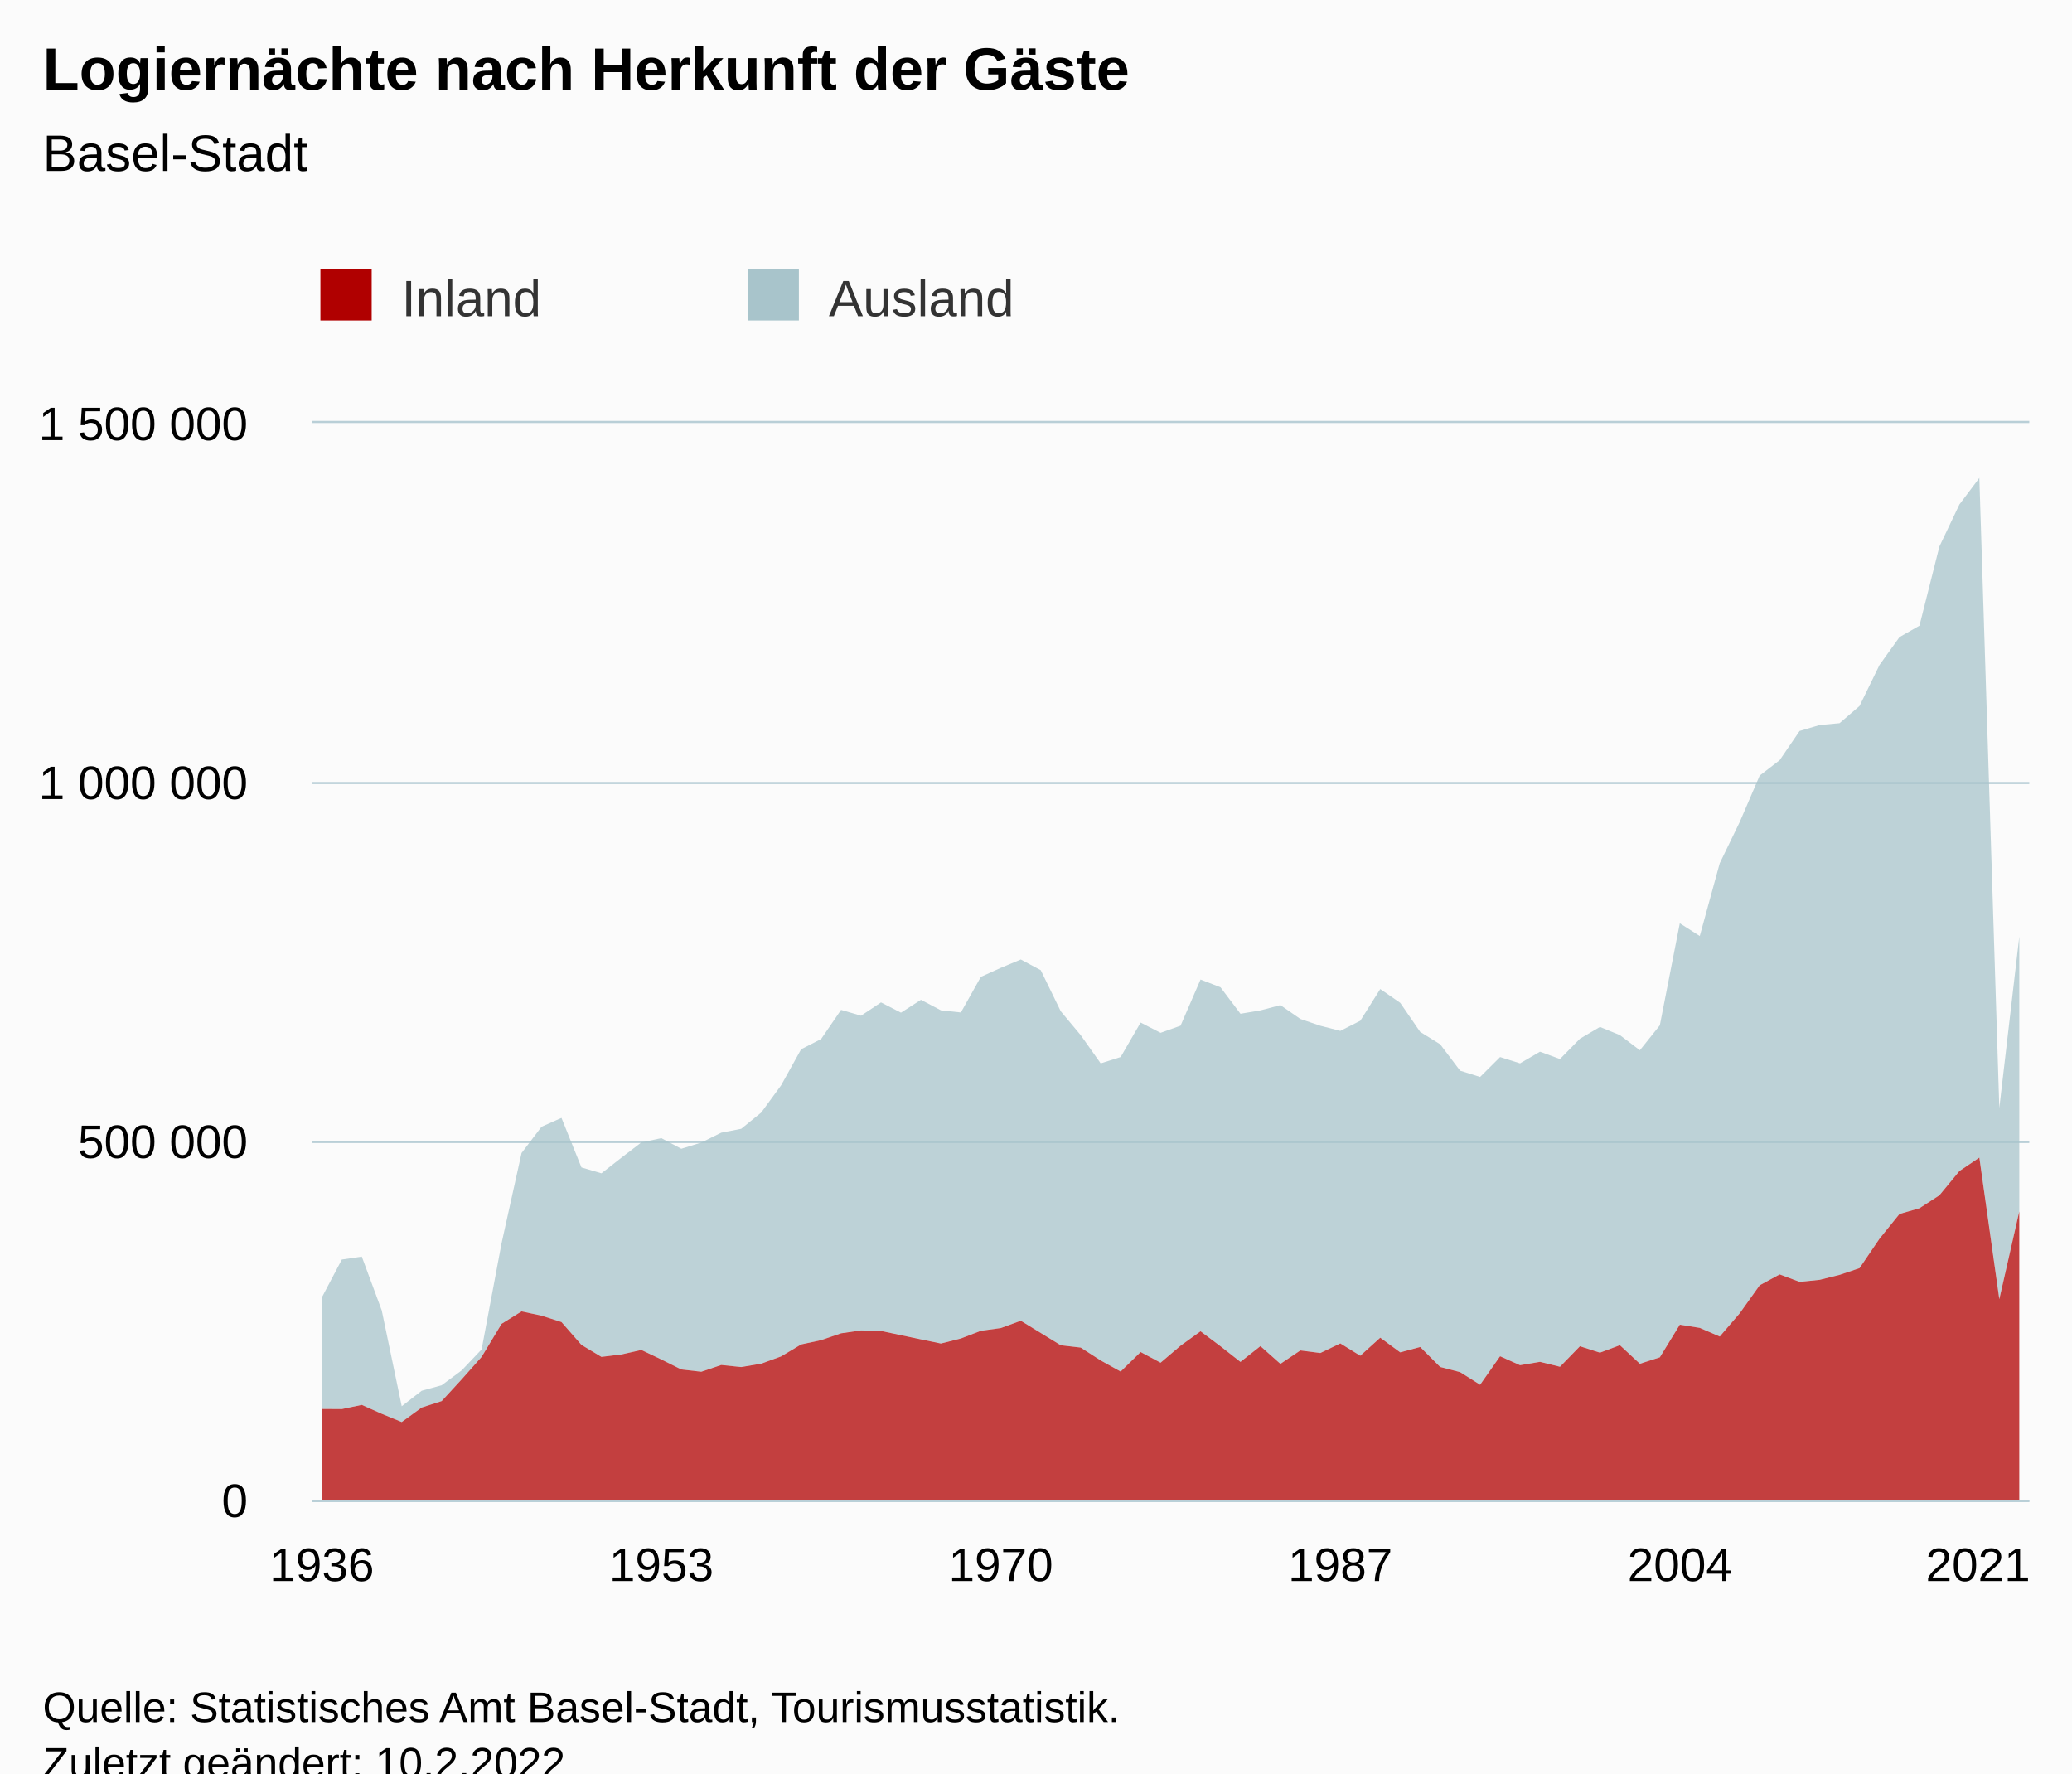
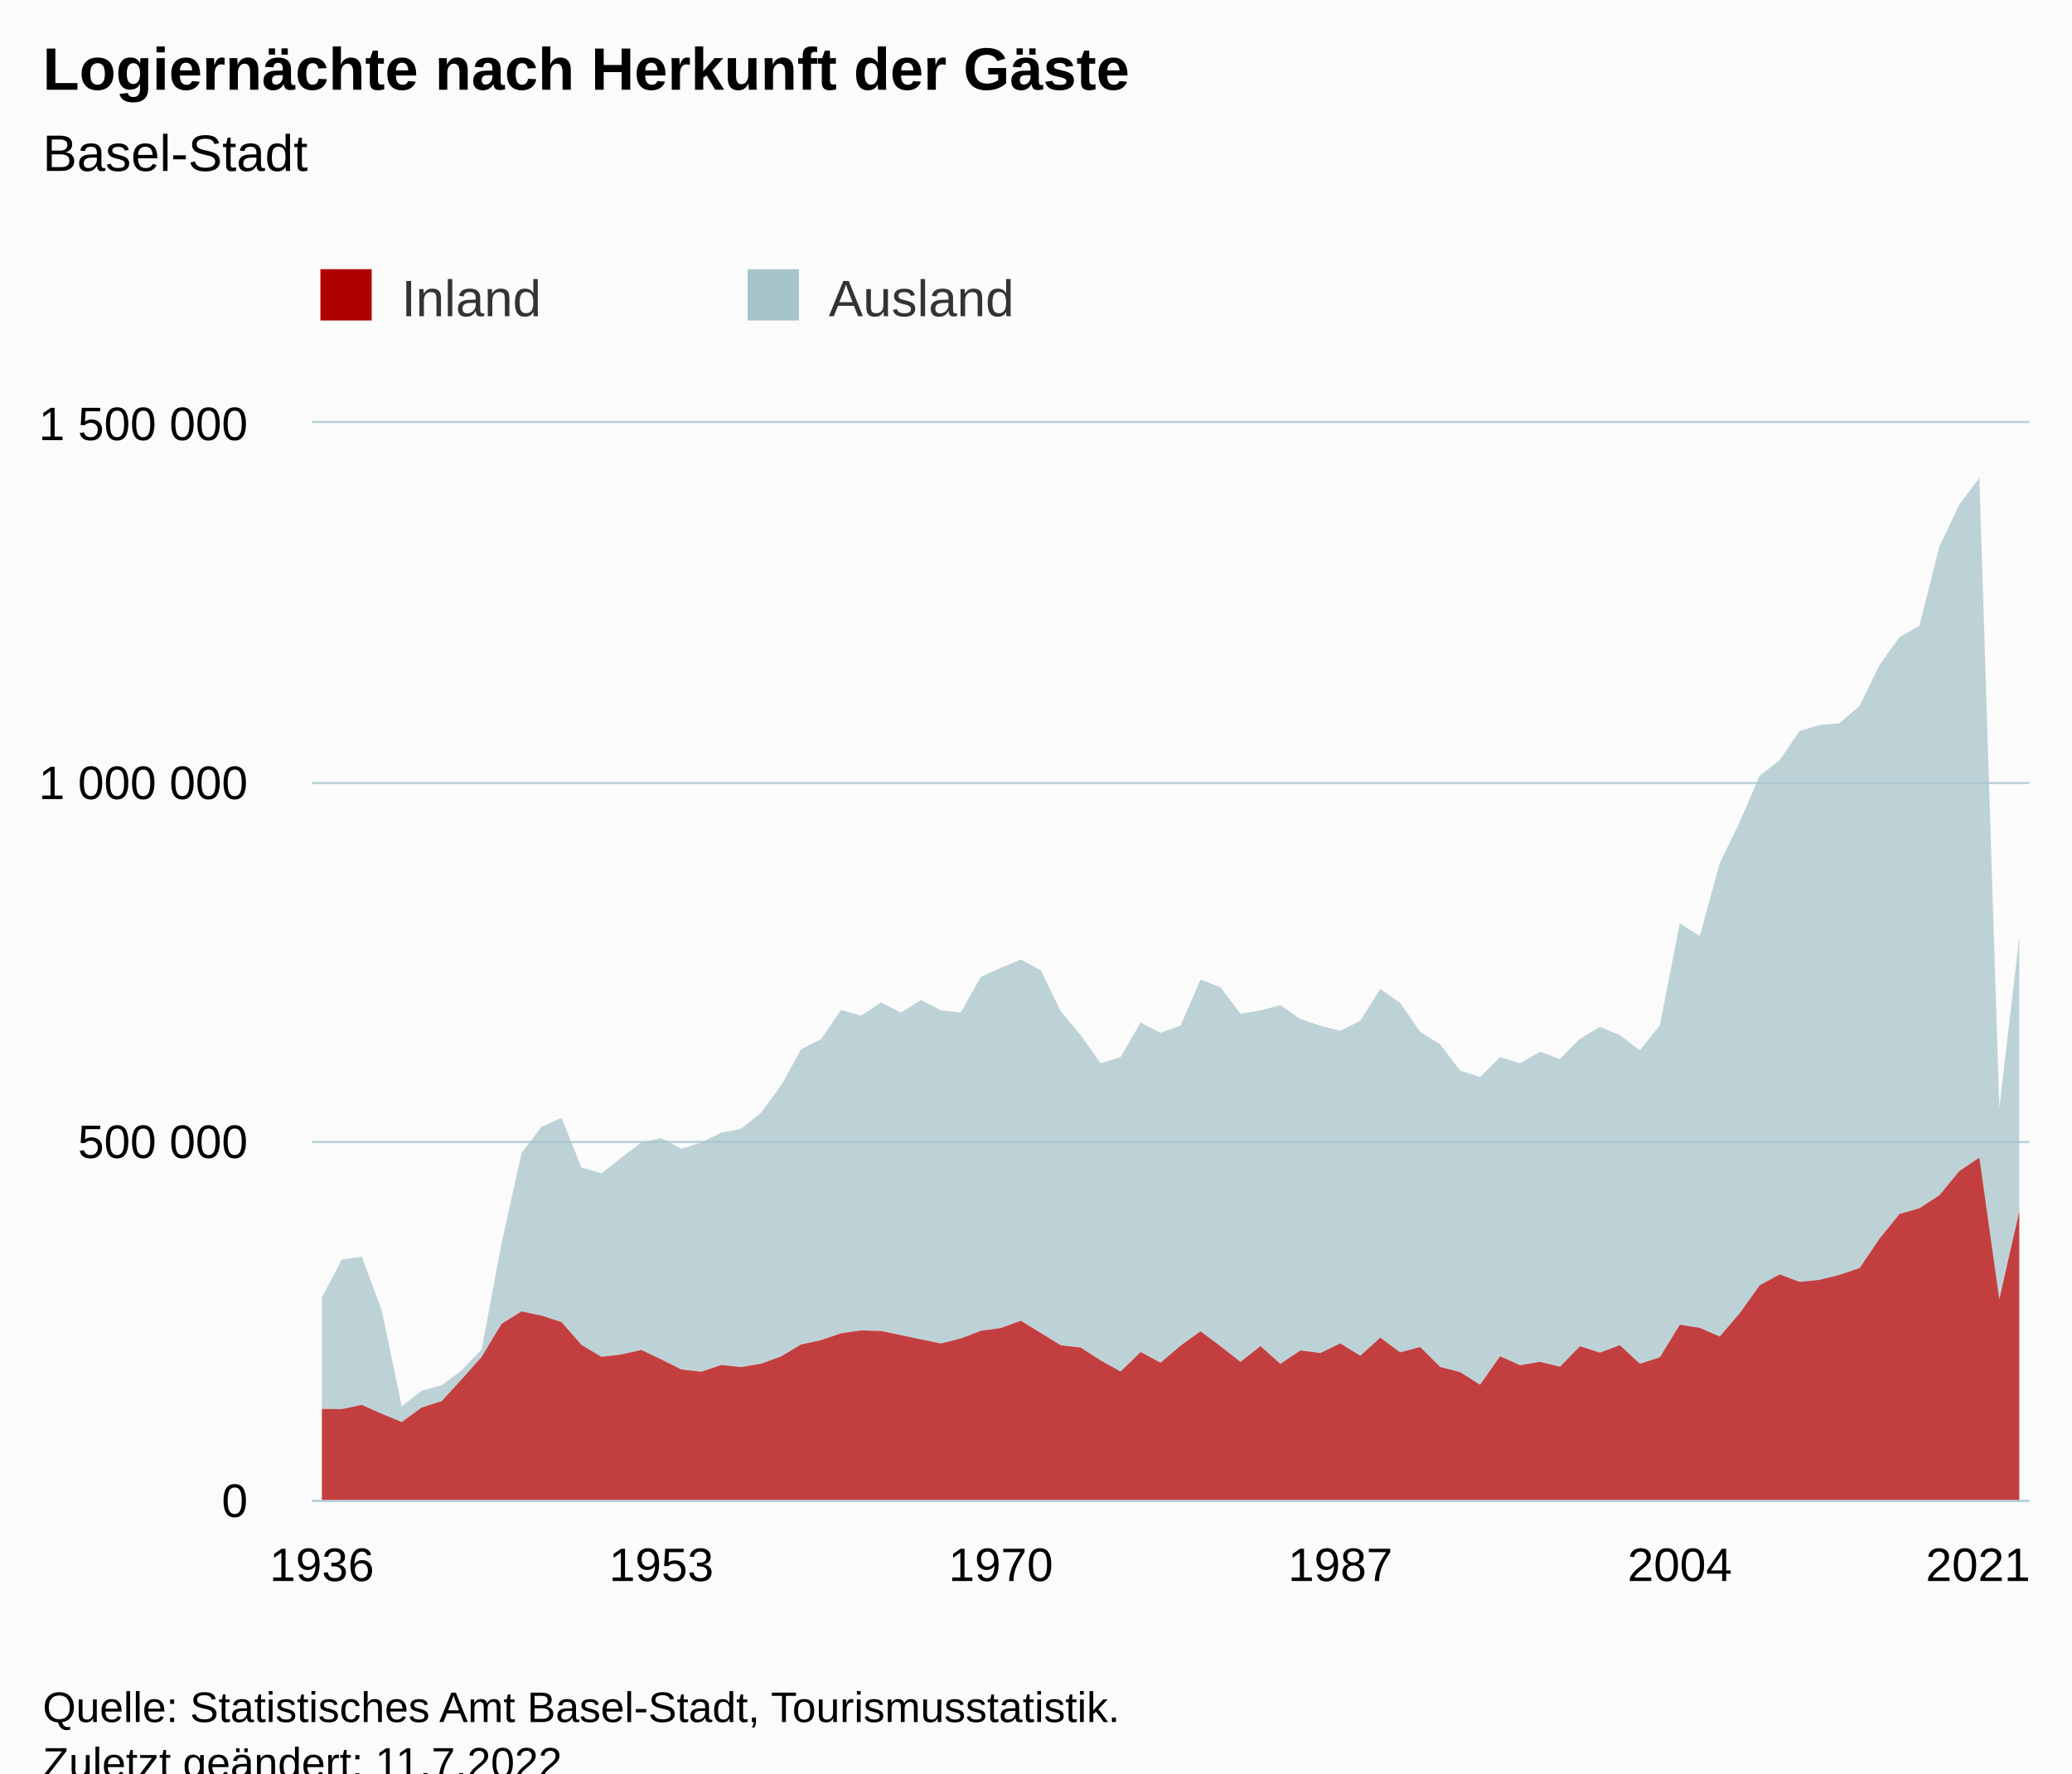
<svg xmlns="http://www.w3.org/2000/svg" version="1.1" class="highcharts-root" style="font-family:Arial;font-size:12px;" viewBox="0 0 485 415">
  <defs>
-     <clipPath id="highcharts-i40rx2j-179-">
+     <clipPath id="highcharts-ktb8lsj-179-">
      <rect x="0" y="0" width="402" height="252" fill="none" />
    </clipPath>
-     <clipPath id="highcharts-i40rx2j-266-">
+     <clipPath id="highcharts-ktb8lsj-266-">
      <rect x="0" y="0" width="402" height="252" fill="none" />
    </clipPath>
-     <clipPath id="highcharts-i40rx2j-353-">
+     <clipPath id="highcharts-ktb8lsj-353-">
      <rect x="73" y="99" width="402" height="252" fill="none" />
    </clipPath>
  </defs>
  <rect fill="#fbfbfb" class="highcharts-background" x="0" y="0" width="485" height="428" rx="0" ry="0" />
  <rect fill="none" class="highcharts-plot-background" x="73" y="99" width="402" height="252" />
  <g class="highcharts-pane-group" data-z-index="0" />
  <g class="highcharts-grid highcharts-xaxis-grid" data-z-index="1">
    <path fill="none" data-z-index="1" class="highcharts-grid-line" d="M 74.5 99 L 74.5 351" opacity="1" />
    <path fill="none" data-z-index="1" class="highcharts-grid-line" d="M 154.5 99 L 154.5 351" opacity="1" />
    <path fill="none" data-z-index="1" class="highcharts-grid-line" d="M 233.5 99 L 233.5 351" opacity="1" />
    <path fill="none" data-z-index="1" class="highcharts-grid-line" d="M 313.5 99 L 313.5 351" opacity="1" />
    <path fill="none" data-z-index="1" class="highcharts-grid-line" d="M 392.5 99 L 392.5 351" opacity="1" />
    <path fill="none" data-z-index="1" class="highcharts-grid-line" d="M 472.5 99 L 472.5 351" opacity="1" />
  </g>
  <g class="highcharts-grid highcharts-yaxis-grid" data-z-index="1">
    <path fill="none" stroke="#B9CFD7" stroke-width="0.5" data-z-index="1" class="highcharts-grid-line" d="M 73 351.25 L 475 351.25" opacity="1" />
    <path fill="none" stroke="#B9CFD7" stroke-width="0.5" data-z-index="1" class="highcharts-grid-line" d="M 73 267.25 L 475 267.25" opacity="1" />
    <path fill="none" stroke="#B9CFD7" stroke-width="0.5" data-z-index="1" class="highcharts-grid-line" d="M 73 183.25 L 475 183.25" opacity="1" />
    <path fill="none" stroke="#B9CFD7" stroke-width="0.5" data-z-index="1" class="highcharts-grid-line" d="M 73 98.75 L 475 98.75" opacity="1" />
  </g>
  <rect fill="none" class="highcharts-plot-border" data-z-index="1" x="73" y="99" width="402" height="252" />
  <g class="highcharts-axis highcharts-xaxis" data-z-index="2">
    <path fill="none" class="highcharts-axis-line" stroke="#B9CFD7" stroke-width="0.5" data-z-index="7" d="M 73 351.25 L 475 351.25" />
  </g>
  <g class="highcharts-axis highcharts-yaxis" data-z-index="2">
    <path fill="none" class="highcharts-axis-line" data-z-index="7" d="M 73 99 L 73 351" />
  </g>
  <g class="highcharts-series-group" data-z-index="3">
-     <g class="highcharts-series highcharts-series-0 highcharts-area-series" data-z-index="0.1" opacity="1" transform="translate(73,99) scale(1 1)" clip-path="url(#highcharts-i40rx2j-266-)">
+     <g class="highcharts-series highcharts-series-0 highcharts-area-series" data-z-index="0.1" opacity="1" transform="translate(73,99) scale(1 1)" clip-path="url(#highcharts-ktb8lsj-266-)">
      <path fill="rgb(168,196,203)" fill-opacity="0.75" d="M 2.337 204.631 L 7.012 195.765 L 11.686 195.074 L 16.36 207.685 L 21.035 230.09 L 25.709 226.467 L 30.384 225.181 L 35.058 221.712 L 39.733 216.796 L 44.407 191.932 L 49.081 170.835 L 53.756 164.691 L 58.43 162.612 L 63.105 174.207 L 67.779 175.584 L 72.453 171.929 L 77.128 168.35 L 81.802 167.354 L 86.477 169.838 L 91.151 168.385 L 95.826 166.074 L 100.5 165.165 L 105.174 161.37 L 109.849 154.976 L 114.523 146.553 L 119.198 144.16 L 123.872 137.334 L 128.547 138.7 L 133.221 135.59 L 137.895 137.989 L 142.57 134.979 L 147.244 137.442 L 151.919 137.942 L 156.593 129.613 L 161.267 127.5 L 165.942 125.546 L 170.616 128.057 L 175.291 137.654 L 179.965 143.248 L 184.64 149.855 L 189.314 148.372 L 193.988 140.305 L 198.663 142.702 L 203.337 141.036 L 208.012 130.236 L 212.686 132.045 L 217.36 138.243 L 222.035 137.455 L 226.709 136.222 L 231.384 139.459 L 236.058 141.048 L 240.733 142.249 L 245.407 139.882 L 250.081 132.458 L 254.756 135.689 L 259.43 142.489 L 264.105 145.388 L 268.779 151.564 L 273.453 153.035 L 278.128 148.379 L 282.802 149.85 L 287.477 147.123 L 292.151 148.839 L 296.826 144.081 L 301.5 141.331 L 306.174 143.238 L 310.849 146.785 L 315.523 140.946 L 320.198 117.071 L 324.872 120.055 L 329.547 103.021 L 334.221 93.376 L 338.895 82.503 L 343.57 78.903 L 348.244 72.058 L 352.919 70.677 L 357.593 70.24 L 362.267 66.215 L 366.942 56.626 L 371.616 50.098 L 376.291 47.43 L 380.965 28.888 L 385.64 19.068 L 390.314 12.854 L 394.988 160.288 L 399.663 120.186 L 399.663 184.495 L 394.988 205.042 L 390.314 171.901 L 385.64 175.055 L 380.965 180.725 L 376.291 183.759 L 371.616 185.106 L 366.942 190.889 L 362.267 197.774 L 357.593 199.347 L 352.919 200.512 L 348.244 200.99 L 343.57 199.242 L 338.895 201.787 L 334.221 208.339 L 329.547 213.778 L 324.872 211.755 L 320.198 211.011 L 315.523 218.647 L 310.849 220.153 L 306.174 215.806 L 301.5 217.555 L 296.826 216.051 L 292.151 220.852 L 287.477 219.701 L 282.802 220.489 L 278.128 218.395 L 273.453 225.066 L 268.779 222.113 L 264.105 220.902 L 259.43 216.228 L 254.756 217.483 L 250.081 214.051 L 245.407 218.273 L 240.733 215.387 L 236.058 217.637 L 231.384 217.034 L 226.709 220.176 L 222.035 216.021 L 217.36 219.715 L 212.686 216.048 L 208.012 212.549 L 203.337 215.926 L 198.663 219.905 L 193.988 217.406 L 189.314 221.975 L 184.64 219.374 L 179.965 216.364 L 175.291 215.82 L 170.616 212.951 L 165.942 210.086 L 161.267 211.796 L 156.593 212.44 L 151.919 214.236 L 147.244 215.415 L 142.57 214.445 L 137.895 213.456 L 133.221 212.476 L 128.547 212.348 L 123.872 213.023 L 119.198 214.623 L 114.523 215.63 L 109.849 218.428 L 105.174 220.136 L 100.5 220.923 L 95.826 220.44 L 91.151 222.021 L 86.477 221.49 L 81.802 219.149 L 77.128 216.92 L 72.453 217.977 L 67.779 218.539 L 63.105 215.735 L 58.43 210.391 L 53.756 208.897 L 49.081 207.895 L 44.407 210.809 L 39.733 218.548 L 35.058 223.81 L 30.384 228.887 L 25.709 230.396 L 21.035 233.787 L 16.36 231.865 L 11.686 229.776 L 7.012 230.757 L 2.337 230.727" class="highcharts-area" data-z-index="0" />
      <path fill="none" d="M 2.337 204.631 L 7.012 195.765 L 11.686 195.074 L 16.36 207.685 L 21.035 230.09 L 25.709 226.467 L 30.384 225.181 L 35.058 221.712 L 39.733 216.796 L 44.407 191.932 L 49.081 170.835 L 53.756 164.691 L 58.43 162.612 L 63.105 174.207 L 67.779 175.584 L 72.453 171.929 L 77.128 168.35 L 81.802 167.354 L 86.477 169.838 L 91.151 168.385 L 95.826 166.074 L 100.5 165.165 L 105.174 161.37 L 109.849 154.976 L 114.523 146.553 L 119.198 144.16 L 123.872 137.334 L 128.547 138.7 L 133.221 135.59 L 137.895 137.989 L 142.57 134.979 L 147.244 137.442 L 151.919 137.942 L 156.593 129.613 L 161.267 127.5 L 165.942 125.546 L 170.616 128.057 L 175.291 137.654 L 179.965 143.248 L 184.64 149.855 L 189.314 148.372 L 193.988 140.305 L 198.663 142.702 L 203.337 141.036 L 208.012 130.236 L 212.686 132.045 L 217.36 138.243 L 222.035 137.455 L 226.709 136.222 L 231.384 139.459 L 236.058 141.048 L 240.733 142.249 L 245.407 139.882 L 250.081 132.458 L 254.756 135.689 L 259.43 142.489 L 264.105 145.388 L 268.779 151.564 L 273.453 153.035 L 278.128 148.379 L 282.802 149.85 L 287.477 147.123 L 292.151 148.839 L 296.826 144.081 L 301.5 141.331 L 306.174 143.238 L 310.849 146.785 L 315.523 140.946 L 320.198 117.071 L 324.872 120.055 L 329.547 103.021 L 334.221 93.376 L 338.895 82.503 L 343.57 78.903 L 348.244 72.058 L 352.919 70.677 L 357.593 70.24 L 362.267 66.215 L 366.942 56.626 L 371.616 50.098 L 376.291 47.43 L 380.965 28.888 L 385.64 19.068 L 390.314 12.854 L 394.988 160.288 L 399.663 120.186" class="highcharts-graph" data-z-index="1" stroke-linejoin="round" stroke-linecap="round" />
    </g>
    <g class="highcharts-markers highcharts-series-0 highcharts-area-series" data-z-index="0.1" opacity="1" transform="translate(73,99) scale(1 1)" clip-path="none" />
-     <g class="highcharts-series highcharts-series-1 highcharts-area-series" data-z-index="0.1" opacity="1" transform="translate(73,99) scale(1 1)" clip-path="url(#highcharts-i40rx2j-266-)">
+     <g class="highcharts-series highcharts-series-1 highcharts-area-series" data-z-index="0.1" opacity="1" transform="translate(73,99) scale(1 1)" clip-path="url(#highcharts-ktb8lsj-266-)">
      <path fill="rgb(176,0,0)" fill-opacity="0.75" d="M 2.337 230.727 L 7.012 230.757 L 11.686 229.776 L 16.36 231.865 L 21.035 233.787 L 25.709 230.396 L 30.384 228.887 L 35.058 223.81 L 39.733 218.548 L 44.407 210.809 L 49.081 207.895 L 53.756 208.897 L 58.43 210.391 L 63.105 215.735 L 67.779 218.539 L 72.453 217.977 L 77.128 216.92 L 81.802 219.149 L 86.477 221.49 L 91.151 222.021 L 95.826 220.44 L 100.5 220.923 L 105.174 220.136 L 109.849 218.428 L 114.523 215.63 L 119.198 214.623 L 123.872 213.023 L 128.547 212.348 L 133.221 212.476 L 137.895 213.456 L 142.57 214.445 L 147.244 215.415 L 151.919 214.236 L 156.593 212.44 L 161.267 211.796 L 165.942 210.086 L 170.616 212.951 L 175.291 215.82 L 179.965 216.364 L 184.64 219.374 L 189.314 221.975 L 193.988 217.406 L 198.663 219.905 L 203.337 215.926 L 208.012 212.549 L 212.686 216.048 L 217.36 219.715 L 222.035 216.021 L 226.709 220.176 L 231.384 217.034 L 236.058 217.637 L 240.733 215.387 L 245.407 218.273 L 250.081 214.051 L 254.756 217.483 L 259.43 216.228 L 264.105 220.902 L 268.779 222.113 L 273.453 225.066 L 278.128 218.395 L 282.802 220.489 L 287.477 219.701 L 292.151 220.852 L 296.826 216.051 L 301.5 217.555 L 306.174 215.806 L 310.849 220.153 L 315.523 218.647 L 320.198 211.011 L 324.872 211.755 L 329.547 213.778 L 334.221 208.339 L 338.895 201.787 L 343.57 199.242 L 348.244 200.99 L 352.919 200.512 L 357.593 199.347 L 362.267 197.774 L 366.942 190.889 L 371.616 185.106 L 376.291 183.759 L 380.965 180.725 L 385.64 175.055 L 390.314 171.901 L 394.988 205.042 L 399.663 184.495 L 399.663 252 L 394.988 252 L 390.314 252 L 385.64 252 L 380.965 252 L 376.291 252 L 371.616 252 L 366.942 252 L 362.267 252 L 357.593 252 L 352.919 252 L 348.244 252 L 343.57 252 L 338.895 252 L 334.221 252 L 329.547 252 L 324.872 252 L 320.198 252 L 315.523 252 L 310.849 252 L 306.174 252 L 301.5 252 L 296.826 252 L 292.151 252 L 287.477 252 L 282.802 252 L 278.128 252 L 273.453 252 L 268.779 252 L 264.105 252 L 259.43 252 L 254.756 252 L 250.081 252 L 245.407 252 L 240.733 252 L 236.058 252 L 231.384 252 L 226.709 252 L 222.035 252 L 217.36 252 L 212.686 252 L 208.012 252 L 203.337 252 L 198.663 252 L 193.988 252 L 189.314 252 L 184.64 252 L 179.965 252 L 175.291 252 L 170.616 252 L 165.942 252 L 161.267 252 L 156.593 252 L 151.919 252 L 147.244 252 L 142.57 252 L 137.895 252 L 133.221 252 L 128.547 252 L 123.872 252 L 119.198 252 L 114.523 252 L 109.849 252 L 105.174 252 L 100.5 252 L 95.826 252 L 91.151 252 L 86.477 252 L 81.802 252 L 77.128 252 L 72.453 252 L 67.779 252 L 63.105 252 L 58.43 252 L 53.756 252 L 49.081 252 L 44.407 252 L 39.733 252 L 35.058 252 L 30.384 252 L 25.709 252 L 21.035 252 L 16.36 252 L 11.686 252 L 7.012 252 L 2.337 252" class="highcharts-area" data-z-index="0" />
      <path fill="none" d="M 2.337 230.727 L 7.012 230.757 L 11.686 229.776 L 16.36 231.865 L 21.035 233.787 L 25.709 230.396 L 30.384 228.887 L 35.058 223.81 L 39.733 218.548 L 44.407 210.809 L 49.081 207.895 L 53.756 208.897 L 58.43 210.391 L 63.105 215.735 L 67.779 218.539 L 72.453 217.977 L 77.128 216.92 L 81.802 219.149 L 86.477 221.49 L 91.151 222.021 L 95.826 220.44 L 100.5 220.923 L 105.174 220.136 L 109.849 218.428 L 114.523 215.63 L 119.198 214.623 L 123.872 213.023 L 128.547 212.348 L 133.221 212.476 L 137.895 213.456 L 142.57 214.445 L 147.244 215.415 L 151.919 214.236 L 156.593 212.44 L 161.267 211.796 L 165.942 210.086 L 170.616 212.951 L 175.291 215.82 L 179.965 216.364 L 184.64 219.374 L 189.314 221.975 L 193.988 217.406 L 198.663 219.905 L 203.337 215.926 L 208.012 212.549 L 212.686 216.048 L 217.36 219.715 L 222.035 216.021 L 226.709 220.176 L 231.384 217.034 L 236.058 217.637 L 240.733 215.387 L 245.407 218.273 L 250.081 214.051 L 254.756 217.483 L 259.43 216.228 L 264.105 220.902 L 268.779 222.113 L 273.453 225.066 L 278.128 218.395 L 282.802 220.489 L 287.477 219.701 L 292.151 220.852 L 296.826 216.051 L 301.5 217.555 L 306.174 215.806 L 310.849 220.153 L 315.523 218.647 L 320.198 211.011 L 324.872 211.755 L 329.547 213.778 L 334.221 208.339 L 338.895 201.787 L 343.57 199.242 L 348.244 200.99 L 352.919 200.512 L 357.593 199.347 L 362.267 197.774 L 366.942 190.889 L 371.616 185.106 L 376.291 183.759 L 380.965 180.725 L 385.64 175.055 L 390.314 171.901 L 394.988 205.042 L 399.663 184.495" class="highcharts-graph" data-z-index="1" stroke-linejoin="round" stroke-linecap="round" />
    </g>
    <g class="highcharts-markers highcharts-series-1 highcharts-area-series" data-z-index="0.1" opacity="1" transform="translate(73,99) scale(1 1)" clip-path="none" />
  </g>
  <text x="10" text-anchor="start" class="highcharts-title" data-z-index="4" style="color:#000000;font-size:14px;font-weight:bold;fill:#000000;" y="21">
    <tspan>Logiernächte nach Herkunft der Gäste</tspan>
  </text>
  <text x="10" text-anchor="start" class="highcharts-subtitle" data-z-index="4" style="color:#000000;font-size:12px;font-weight:normal;fill:#000000;" y="40">
    <tspan>Basel-Stadt</tspan>
  </text>
  <text x="10" text-anchor="start" class="highcharts-caption" data-z-index="4" style="color:#666666;fill:#666666;" y="385" />
  <g class="highcharts-legend" data-z-index="7" transform="translate(65,56)">
    <rect fill="none" class="highcharts-legend-box" rx="0" ry="0" x="0" y="0" width="196" height="31" visibility="visible" />
    <g data-z-index="1">
      <g>
        <g class="highcharts-legend-item highcharts-area-series highcharts-color-undefined highcharts-series-1" data-z-index="1" transform="translate(8,3)">
          <text x="21" style="color:#333333;cursor:pointer;font-size:12px;font-weight:normal;fill:#333333;" text-anchor="start" data-z-index="2" y="15">
            <tspan>Inland</tspan>
          </text>
          <rect x="2" y="4" width="12" height="12" fill="rgb(176, 0, 0)" class="highcharts-point" data-z-index="3" />
        </g>
        <g class="highcharts-legend-item highcharts-area-series highcharts-color-undefined highcharts-series-0" data-z-index="1" transform="translate(108,3)">
          <text x="21" y="15" style="color:#333333;cursor:pointer;font-size:12px;font-weight:normal;fill:#333333;" text-anchor="start" data-z-index="2">
            <tspan>Ausland</tspan>
          </text>
          <rect x="2" y="4" width="12" height="12" fill="rgb(168, 196, 203)" class="highcharts-point" data-z-index="3" />
        </g>
      </g>
    </g>
  </g>
  <g class="highcharts-axis-labels highcharts-xaxis-labels" data-z-index="7">
    <text x="75.337" style="color:#000000;cursor:default;font-size:11px;fill:#000000;" text-anchor="middle" transform="translate(0,0)" y="370" opacity="1">1936</text>
    <text x="154.802" style="color:#000000;cursor:default;font-size:11px;fill:#000000;" text-anchor="middle" transform="translate(0,0)" y="370" opacity="1">1953</text>
    <text x="234.267" style="color:#000000;cursor:default;font-size:11px;fill:#000000;" text-anchor="middle" transform="translate(0,0)" y="370" opacity="1">1970</text>
    <text x="313.733" style="color:#000000;cursor:default;font-size:11px;fill:#000000;" text-anchor="middle" transform="translate(0,0)" y="370" opacity="1">1987</text>
    <text x="393.198" style="color:#000000;cursor:default;font-size:11px;fill:#000000;" text-anchor="middle" transform="translate(0,0)" y="370" opacity="1">2004</text>
    <text x="463" style="color:#000000;cursor:default;font-size:11px;fill:#000000;" text-anchor="middle" transform="translate(0,0)" y="370" opacity="1">2021</text>
  </g>
  <g class="highcharts-axis-labels highcharts-yaxis-labels" data-z-index="7">
    <text x="58" style="color:#000000;cursor:default;font-size:11px;fill:#000000;" text-anchor="end" transform="translate(0,0)" y="355" opacity="1">0</text>
    <text x="58" style="color:#000000;cursor:default;font-size:11px;fill:#000000;" text-anchor="end" transform="translate(0,0)" y="271" opacity="1">
      <tspan>500 000</tspan>
    </text>
    <text x="58" style="color:#000000;cursor:default;font-size:11px;fill:#000000;" text-anchor="end" transform="translate(0,0)" y="187" opacity="1">
      <tspan>1 000 000</tspan>
    </text>
    <text x="58" style="color:#000000;cursor:default;font-size:11px;fill:#000000;" text-anchor="end" transform="translate(0,0)" y="103" opacity="1">
      <tspan>1 500 000</tspan>
    </text>
  </g>
  <text x="10" class="highcharts-credits" text-anchor="start" data-z-index="8" style="cursor:default;color:#000000;font-size:10px;fill:#000000;" y="403">
    <tspan>Quelle: Statistisches Amt Basel-Stadt, Tourismusstatistik.</tspan>
-     <tspan x="10" dy="13">Zuletzt geändert: 10.2.2022</tspan>
+     <tspan x="10" dy="13">Zuletzt geändert: 11.7.2022</tspan>
  </text>
-   <g class="highcharts-control-points" data-z-index="99" clip-path="url(#highcharts-i40rx2j-353-)" />
+   <g class="highcharts-control-points" data-z-index="99" clip-path="url(#highcharts-ktb8lsj-353-)" />
</svg>
